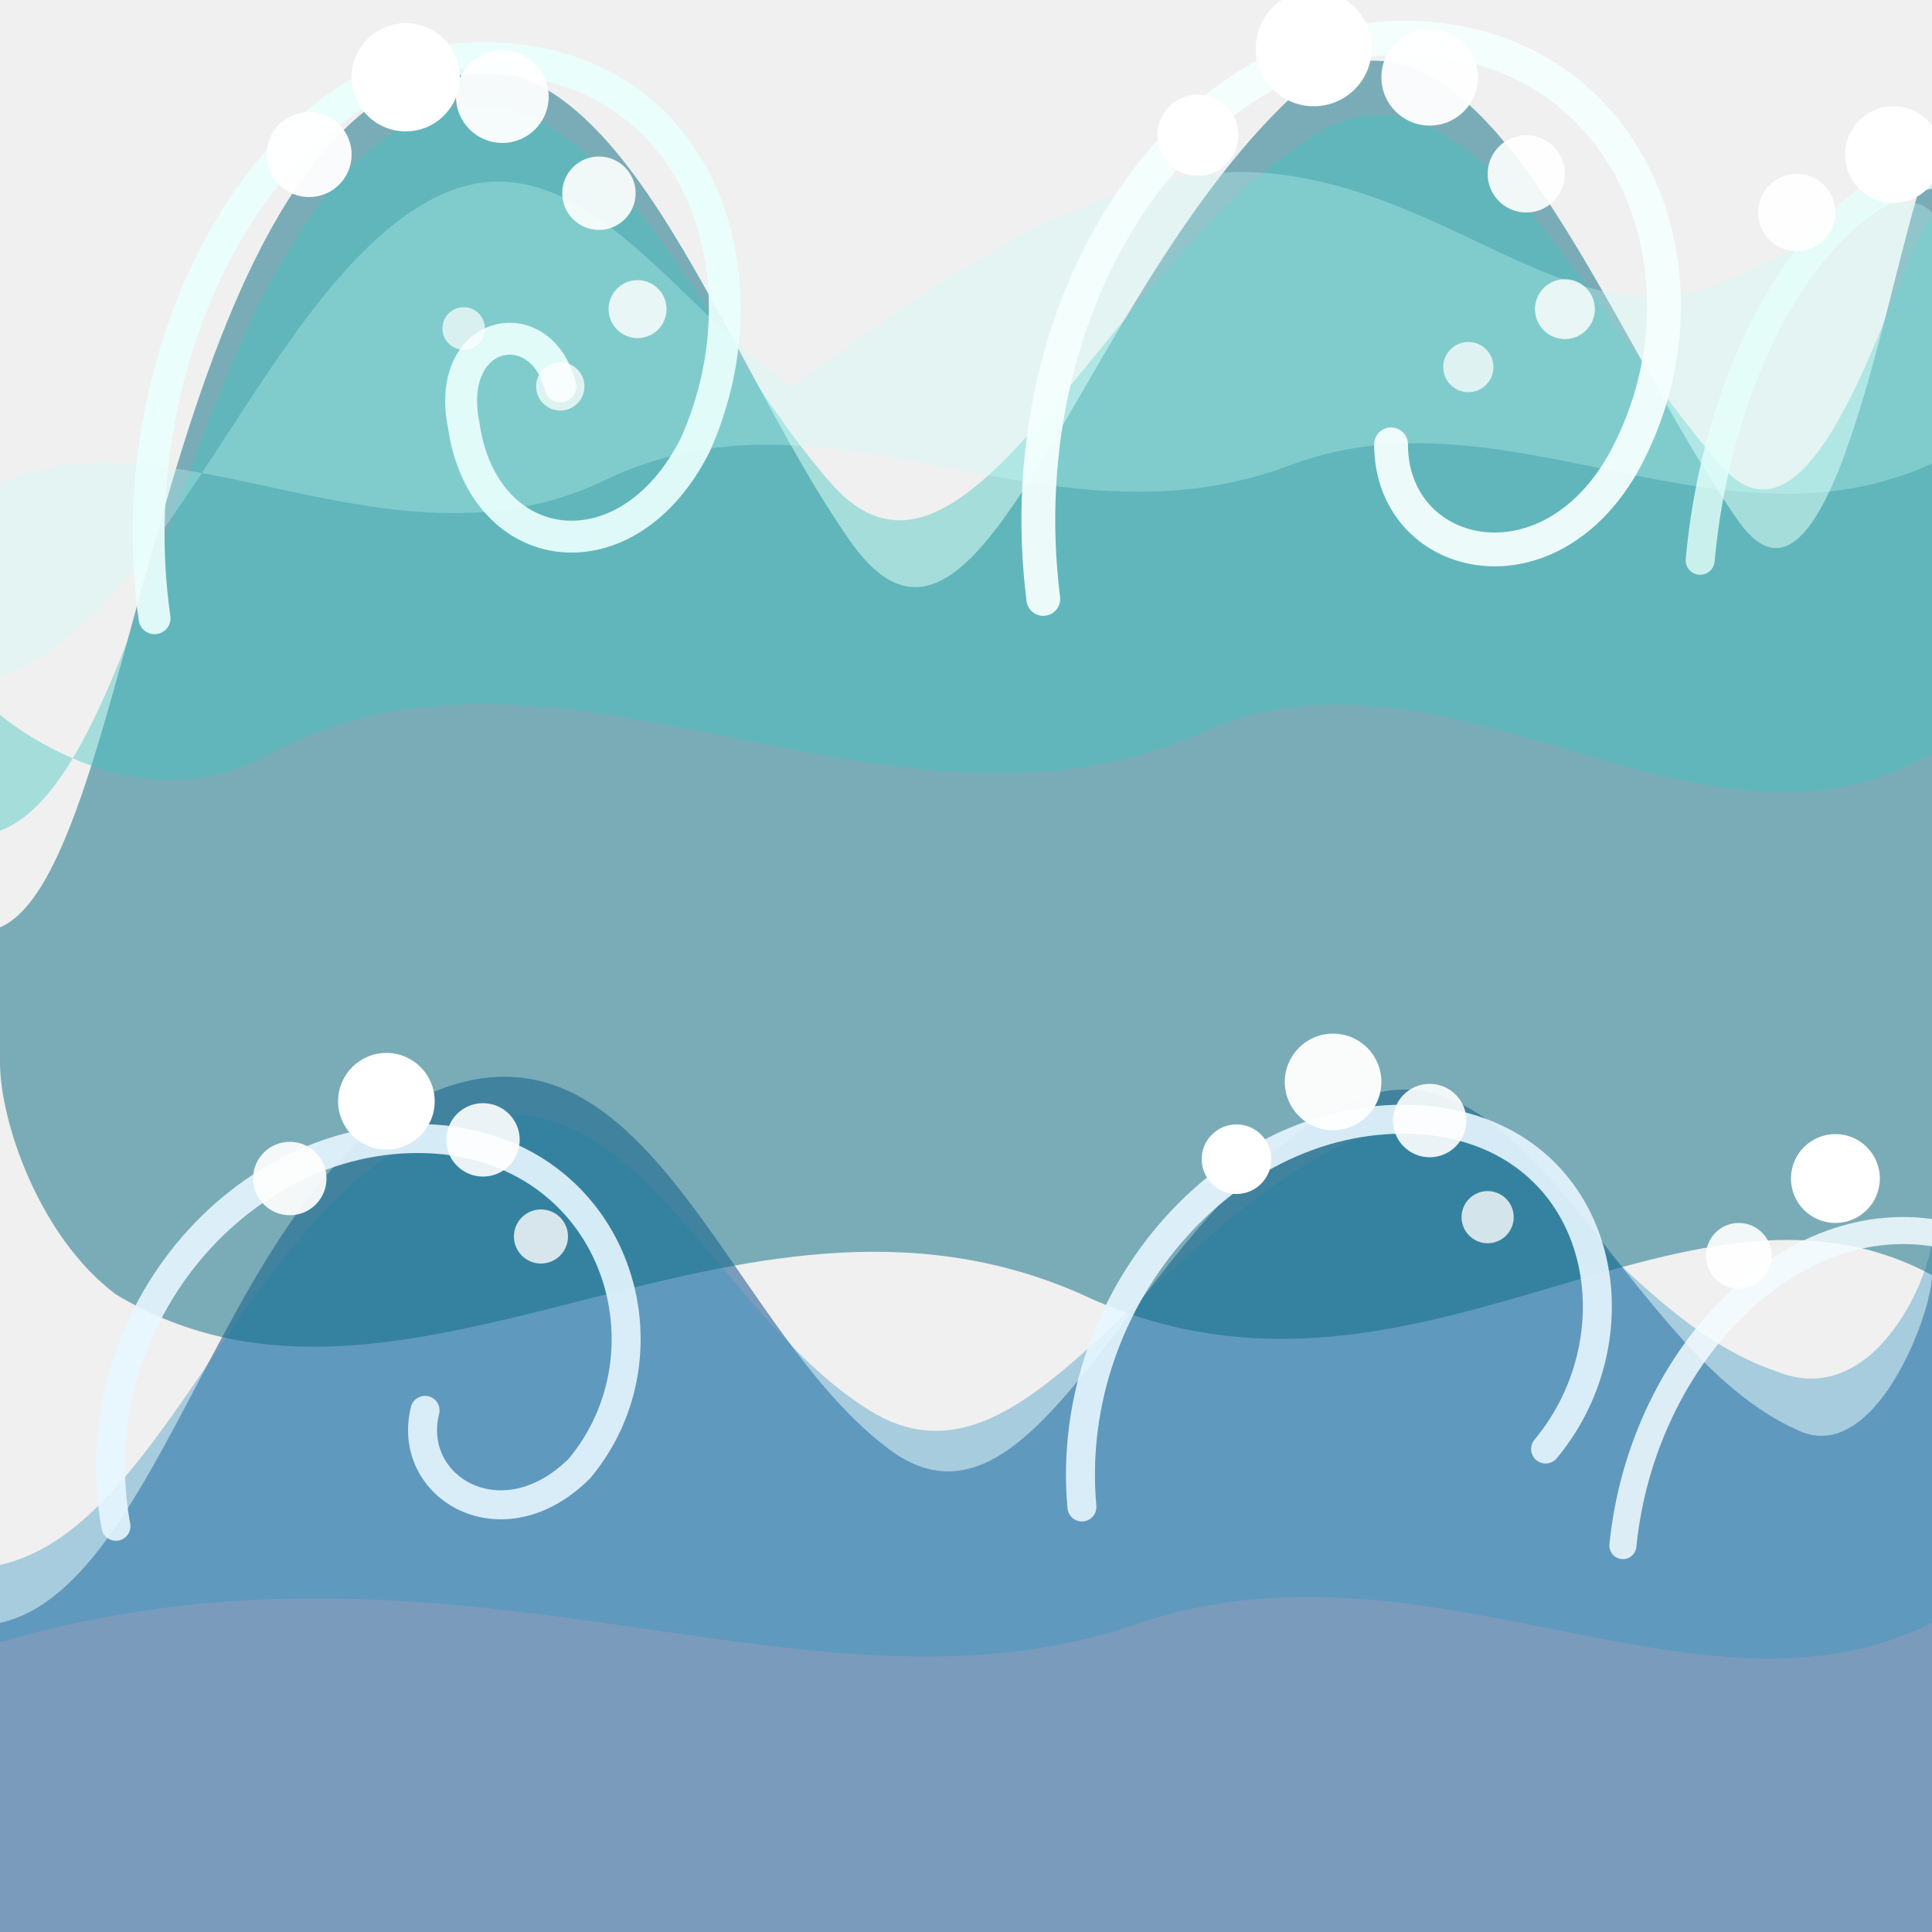
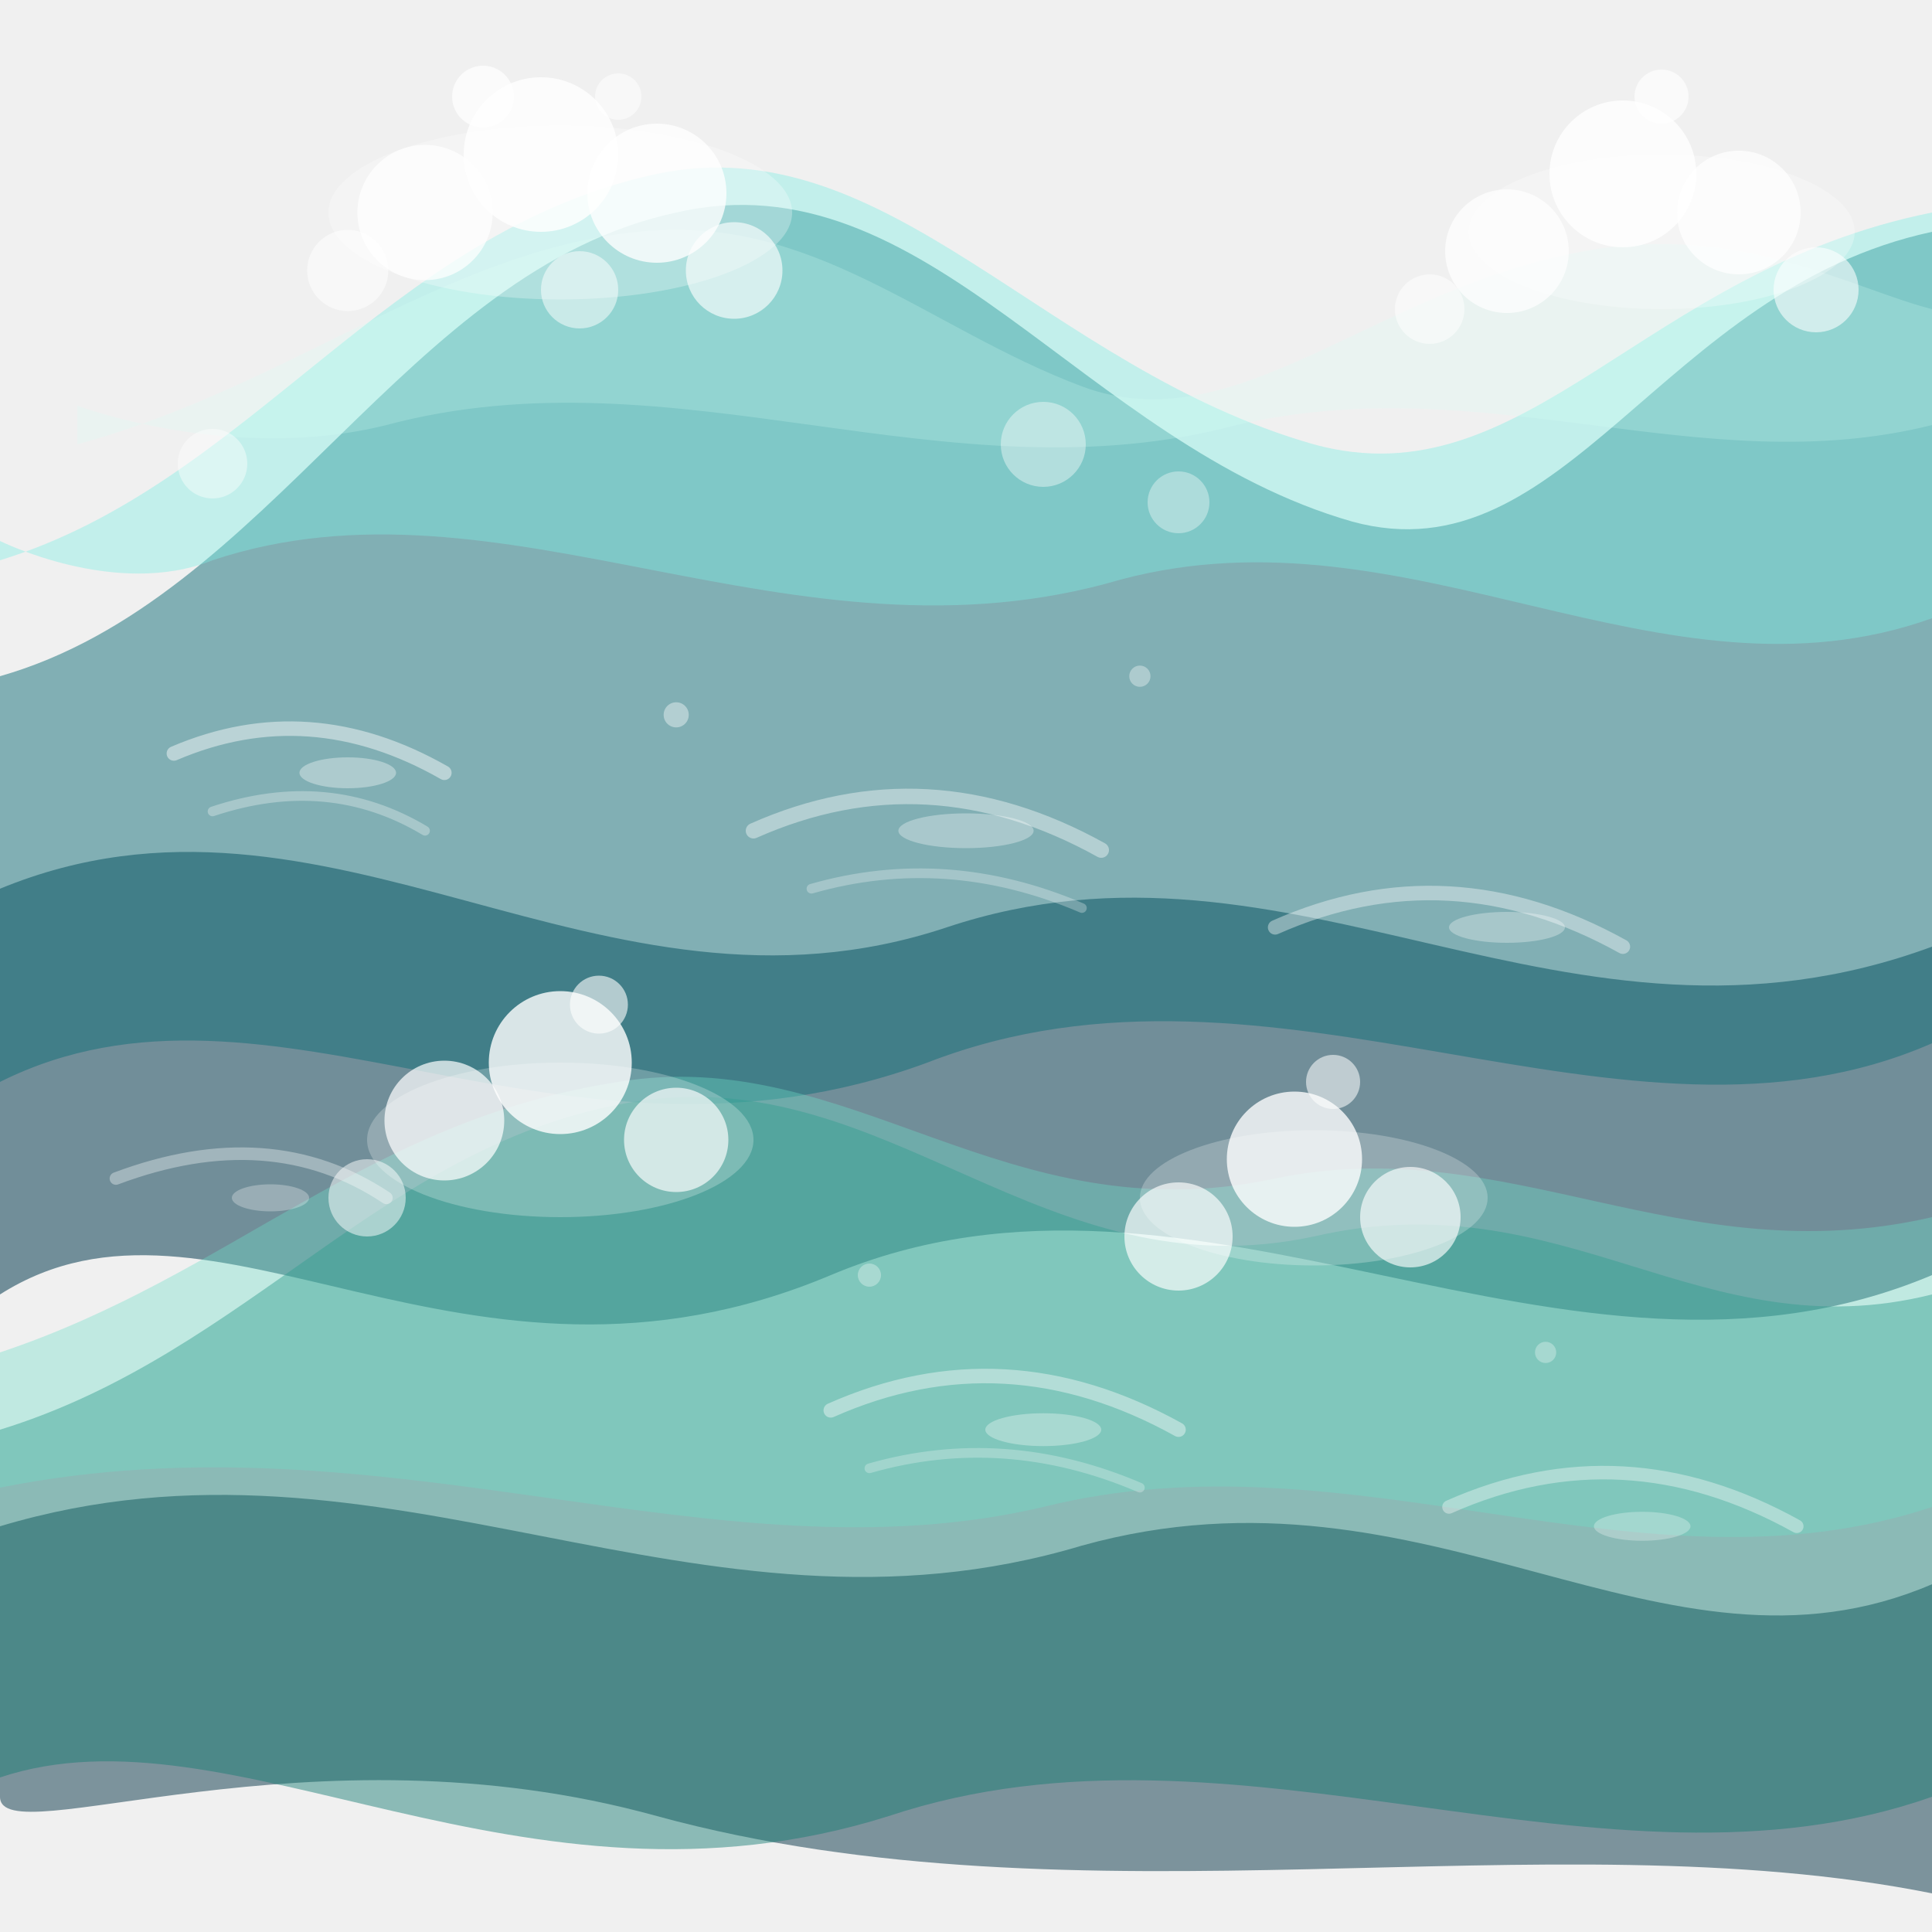
<svg xmlns="http://www.w3.org/2000/svg" viewBox="0 0 200 200">
-   <path d="M0 168 C 18 164, 24 118, 48 112 C 68 107, 76 138, 92 150 C 108 162, 118 124, 140 114 C 158 106, 168 140, 186 148 C 194 152, 200 136, 200 132 L 200 200 L 0 200 Z" fill="#1a5690" fill-opacity="0.55" />
-   <path d="M0 162 C 18 158, 26 122, 48 116 C 66 111, 74 136, 90 146 C 106 156, 118 128, 140 118 C 156 110, 166 136, 184 142 C 194 146, 200 132, 200 128 L 200 168 C 176 180, 148 158, 118 168 C 84 180, 48 156, 0 170 Z" fill="#3a96c4" fill-opacity="0.4" />
-   <path d="M0 96 C 14 90, 16 18, 44 8 C 64 1, 74 36, 88 56 C 102 76, 112 28, 136 8 C 154 -2, 166 34, 180 54 C 190 68, 196 24, 200 16 L 200 132 C 174 118, 146 150, 112 134 C 76 118, 42 152, 12 134 C 4 128, 0 116, 0 110 Z" fill="#0f6e86" fill-opacity="0.52" />
-   <path d="M0 86 C 16 80, 20 22, 44 12 C 62 5, 72 34, 86 50 C 100 66, 114 28, 136 14 C 152 4, 164 32, 178 48 C 188 60, 196 28, 200 22 L 200 78 C 176 92, 150 64, 124 76 C 92 90, 58 62, 28 78 C 14 86, 0 74, 0 74 Z" fill="#3ec4c0" fill-opacity="0.42" />
-   <path d="M0 70 C 18 64, 28 28, 46 20 C 60 14, 70 32, 82 40 C 96 30, 114 16, 132 18 C 150 20, 162 34, 176 30 C 188 26, 196 18, 200 22 L 200 48 C 178 58, 156 40, 134 48 C 108 58, 86 38, 62 50 C 40 60, 18 42, 0 50 Z" fill="#c8fff6" fill-opacity="0.3" />
-   <g fill="none" stroke-linecap="round" stroke-linejoin="round">
-     <path d="M16 64 C 12 36, 28 6, 50 6 C 72 6, 80 28, 72 46 C 65 60, 50 58, 48 44 C 46 34, 56 32, 58 40" stroke="#e9fffd" stroke-width="3.3" stroke-opacity="0.92" />
-     <path d="M108 62 C 104 30, 124 2, 148 4 C 170 6, 178 30, 168 48 C 160 62, 144 58, 144 46" stroke="#f4fffe" stroke-width="3.5" stroke-opacity="0.94" />
-     <path d="M176 58 C 178 36, 190 16, 204 18" stroke="#e4fffb" stroke-width="3" stroke-opacity="0.8" />
-     <path d="M12 158 C 8 136, 26 116, 46 118 C 64 120, 70 140, 60 152 C 52 160, 42 154, 44 146" stroke="#e7f6ff" stroke-width="3" stroke-opacity="0.9" />
-     <path d="M112 156 C 110 134, 128 114, 148 116 C 166 118, 170 138, 160 150" stroke="#e7f6ff" stroke-width="3" stroke-opacity="0.9" />
-     <path d="M168 160 C 170 140, 186 124, 202 128" stroke="#f3fbff" stroke-width="2.8" stroke-opacity="0.85" />
+   <path d="M0 92 C 34 78, 62 108, 98 96 C 134 84, 162 112, 200 98 L 200 132 C 162 148, 124 116, 86 132 C 48 148, 22 120, 0 134 Z" fill="#0a3e52" fill-opacity="0.55" />
+   <path d="M0 158 C 40 146, 72 172, 112 160 C 148 150, 172 176, 200 164 L 200 196 C 160 188, 112 200, 68 188 C 32 178, 0 192, 0 186 Z" fill="#083648" fill-opacity="0.5" />
+   <path d="M0 70 C 28 62, 42 28, 70 22 C 96 16, 112 46, 140 54 C 162 60, 172 30, 200 24 L 200 108 C 168 122, 132 96, 96 110 C 58 124, 28 98, 0 112 Z" fill="#126e78" fill-opacity="0.5" />
+   <path d="M0 148 C 26 140, 40 118, 66 114 C 92 110, 108 134, 136 128 C 162 122, 176 140, 200 134 L 200 186 C 166 198, 128 176, 92 188 C 54 200, 24 176, 0 184 Z" fill="#147a72" fill-opacity="0.46" />
+   <path d="M0 58 C 26 50, 40 24, 68 18 C 92 13, 108 38, 136 46 C 158 52, 170 28, 200 22 L 200 64 C 172 74, 146 52, 116 60 C 82 70, 52 48, 22 58 C 12 62, 0 56, 0 56 Z" fill="#7eefe4" fill-opacity="0.4" />
+   <path d="M0 140 C 24 132, 38 116, 64 112 C 88 108, 104 128, 132 122 C 156 117, 174 132, 200 126 L 200 156 C 170 166, 140 148, 108 156 C 74 164, 40 146, 0 154 Z" fill="#6ee0c8" fill-opacity="0.36" />
+   <path d="M8 46 C 30 40, 46 26, 66 24 C 84 22, 96 34, 112 40 C 128 46, 142 30, 164 26 C 180 23, 192 30, 200 32 L 200 44 C 176 50, 154 38, 128 44 C 98 52, 70 36, 40 44 C 24 48, 8 42, 8 42 Z" fill="#d8fff8" fill-opacity="0.22" />
+   <g fill="#ffffff">
+     <ellipse cx="58" cy="22" rx="24" ry="9" fill-opacity="0.28" />
+     <ellipse cx="172" cy="24" rx="20" ry="8" fill-opacity="0.26" />
+     <ellipse cx="58" cy="118" rx="20" ry="8" fill-opacity="0.24" />
+     <ellipse cx="136" cy="124" rx="18" ry="7" fill-opacity="0.24" />
+     <circle cx="44" cy="22" r="7" fill-opacity="0.72" />
+     <circle cx="56" cy="16" r="8" fill-opacity="0.82" />
+     <circle cx="68" cy="20" r="7.2" fill-opacity="0.78" />
+     <circle cx="76" cy="28" r="5" fill-opacity="0.62" />
+     <circle cx="36" cy="28" r="4.2" fill-opacity="0.55" />
+     <circle cx="60" cy="30" r="4" fill-opacity="0.5" />
+     <circle cx="50" cy="10" r="3.2" fill-opacity="0.7" />
+     <circle cx="64" cy="10" r="2.4" fill-opacity="0.55" />
+     <circle cx="156" cy="26" r="6.4" fill-opacity="0.7" />
+     <circle cx="168" cy="18" r="7.6" fill-opacity="0.82" />
+     <circle cx="180" cy="22" r="6.4" fill-opacity="0.76" />
+     <circle cx="188" cy="30" r="4.4" fill-opacity="0.58" />
+     <circle cx="148" cy="32" r="3.6" fill-opacity="0.5" />
+     <circle cx="172" cy="10" r="2.8" fill-opacity="0.64" />
+     <circle cx="22" cy="48" r="3.6" fill-opacity="0.42" />
+     <circle cx="108" cy="46" r="4.4" fill-opacity="0.4" />
+     <circle cx="122" cy="52" r="3.2" fill-opacity="0.36" />
+     <circle cx="46" cy="116" r="6.2" fill-opacity="0.7" />
+     <circle cx="58" cy="110" r="7.4" fill-opacity="0.8" />
+     <circle cx="70" cy="118" r="5.4" fill-opacity="0.66" />
+     <circle cx="38" cy="124" r="4" fill-opacity="0.5" />
+     <circle cx="62" cy="104" r="3" fill-opacity="0.6" />
+     <circle cx="122" cy="128" r="5.6" fill-opacity="0.66" />
+     <circle cx="134" cy="120" r="7" fill-opacity="0.78" />
+     <circle cx="146" cy="126" r="5.2" fill-opacity="0.64" />
+     <circle cx="138" cy="112" r="2.8" fill-opacity="0.55" />
+   </g>
+   <g fill="none" stroke="#ffffff" stroke-linecap="round">
+     <path d="M18 78 Q 32 72 46 80" stroke-width="1.5" stroke-opacity="0.45" />
+     <path d="M22 84 Q 34 80 44 86" stroke-width="1" stroke-opacity="0.3" />
+     <path d="M78 86 Q 96 78 114 88" stroke-width="1.6" stroke-opacity="0.4" />
+     <path d="M84 92 Q 98 88 112 94" stroke-width="1" stroke-opacity="0.28" />
+     <path d="M132 96 Q 150 88 168 98" stroke-width="1.5" stroke-opacity="0.38" />
+     <path d="M12 122 Q 28 116 40 124" stroke-width="1.3" stroke-opacity="0.34" />
+     <path d="M86 146 Q 104 138 122 148" stroke-width="1.5" stroke-opacity="0.4" />
+     <path d="M90 152 Q 104 148 118 154" stroke-width="1" stroke-opacity="0.26" />
+     <path d="M150 156 Q 168 148 186 158" stroke-width="1.4" stroke-opacity="0.36" />
  </g>
  <g fill="#ffffff">
-     <circle cx="32" cy="16" r="4.4" fill-opacity="0.95" />
-     <circle cx="42" cy="8" r="5.6" />
-     <circle cx="52" cy="10" r="4.8" fill-opacity="0.94" />
-     <circle cx="62" cy="20" r="3.8" fill-opacity="0.9" />
-     <circle cx="66" cy="32" r="3" fill-opacity="0.82" />
-     <circle cx="58" cy="40" r="2.5" fill-opacity="0.75" />
-     <circle cx="48" cy="34" r="2.2" fill-opacity="0.7" />
-     <circle cx="124" cy="14" r="4.2" />
-     <circle cx="136" cy="5" r="6" />
-     <circle cx="148" cy="8" r="5" fill-opacity="0.95" />
-     <circle cx="158" cy="18" r="4" fill-opacity="0.9" />
-     <circle cx="162" cy="32" r="3.1" fill-opacity="0.82" />
-     <circle cx="152" cy="38" r="2.6" fill-opacity="0.74" />
-     <circle cx="186" cy="22" r="4" fill-opacity="0.92" />
-     <circle cx="196" cy="16" r="5" />
-     <circle cx="30" cy="122" r="3.8" fill-opacity="0.92" />
-     <circle cx="40" cy="114" r="5" />
-     <circle cx="50" cy="118" r="3.8" fill-opacity="0.9" />
-     <circle cx="56" cy="128" r="2.8" fill-opacity="0.8" />
-     <circle cx="128" cy="120" r="3.6" />
-     <circle cx="138" cy="112" r="5" fill-opacity="0.96" />
-     <circle cx="148" cy="116" r="3.8" fill-opacity="0.9" />
-     <circle cx="154" cy="126" r="2.7" fill-opacity="0.78" />
-     <circle cx="180" cy="130" r="3.4" fill-opacity="0.9" />
-     <circle cx="190" cy="122" r="4.6" />
+     <ellipse cx="36" cy="80" rx="5" ry="1.6" fill-opacity="0.35" />
+     <ellipse cx="100" cy="86" rx="7" ry="1.8" fill-opacity="0.32" />
+     <ellipse cx="156" cy="96" rx="6" ry="1.6" fill-opacity="0.3" />
+     <ellipse cx="28" cy="124" rx="4" ry="1.4" fill-opacity="0.28" />
+     <ellipse cx="108" cy="148" rx="6" ry="1.7" fill-opacity="0.32" />
+     <ellipse cx="170" cy="158" rx="5" ry="1.5" fill-opacity="0.28" />
+     <circle cx="70" cy="74" r="1.3" fill-opacity="0.4" />
+     <circle cx="118" cy="70" r="1.1" fill-opacity="0.35" />
+     <circle cx="90" cy="132" r="1.2" fill-opacity="0.32" />
+     <circle cx="160" cy="140" r="1.1" fill-opacity="0.3" />
  </g>
</svg>
